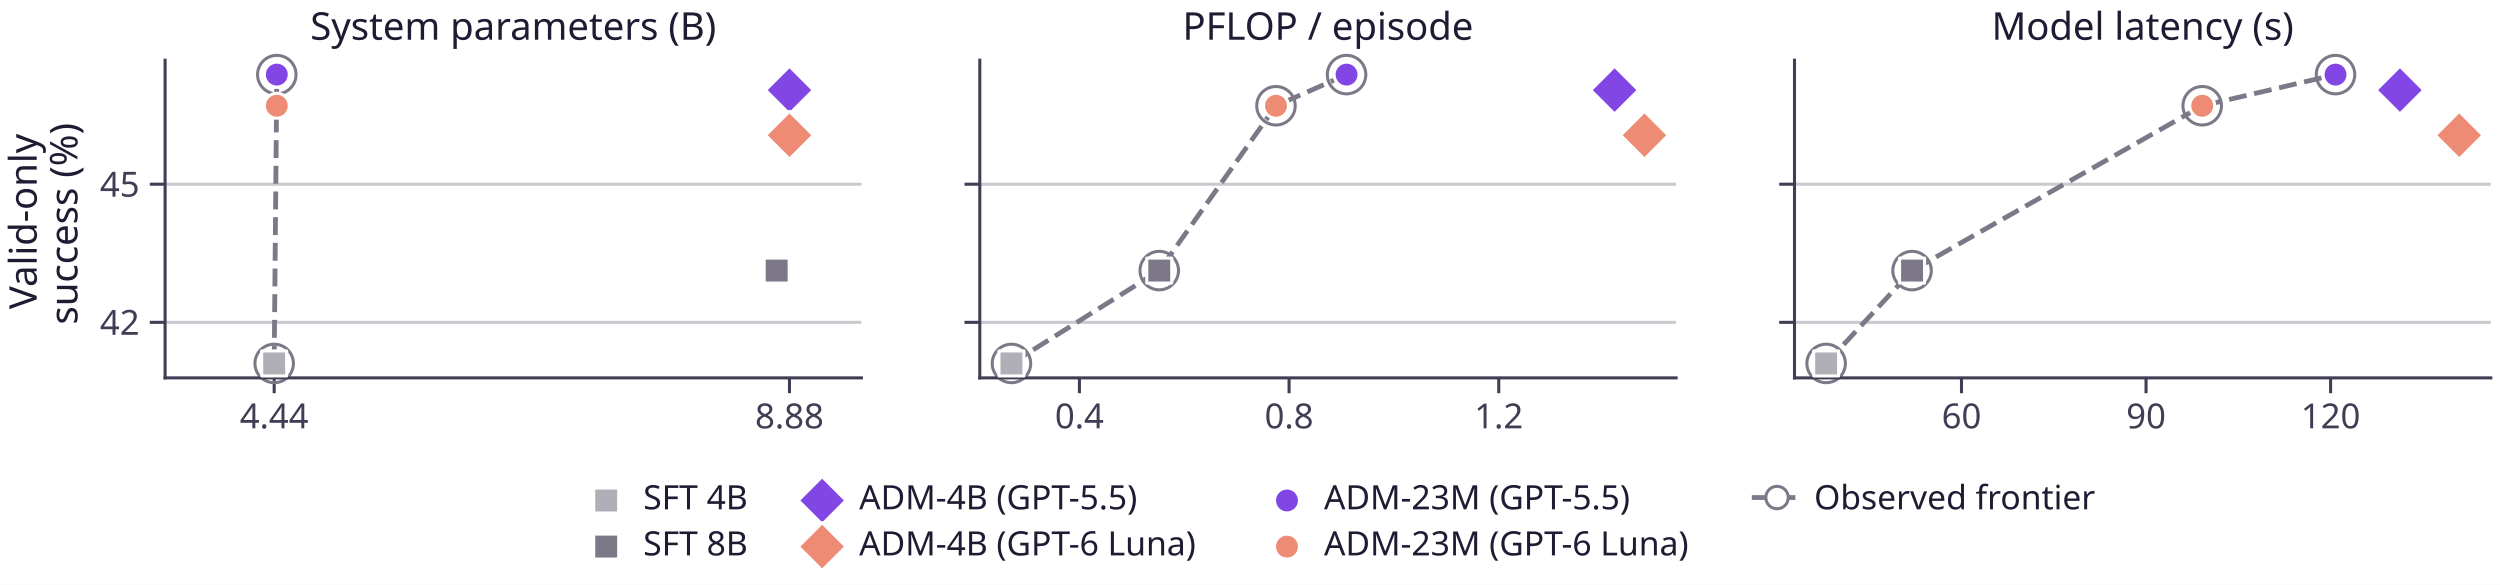
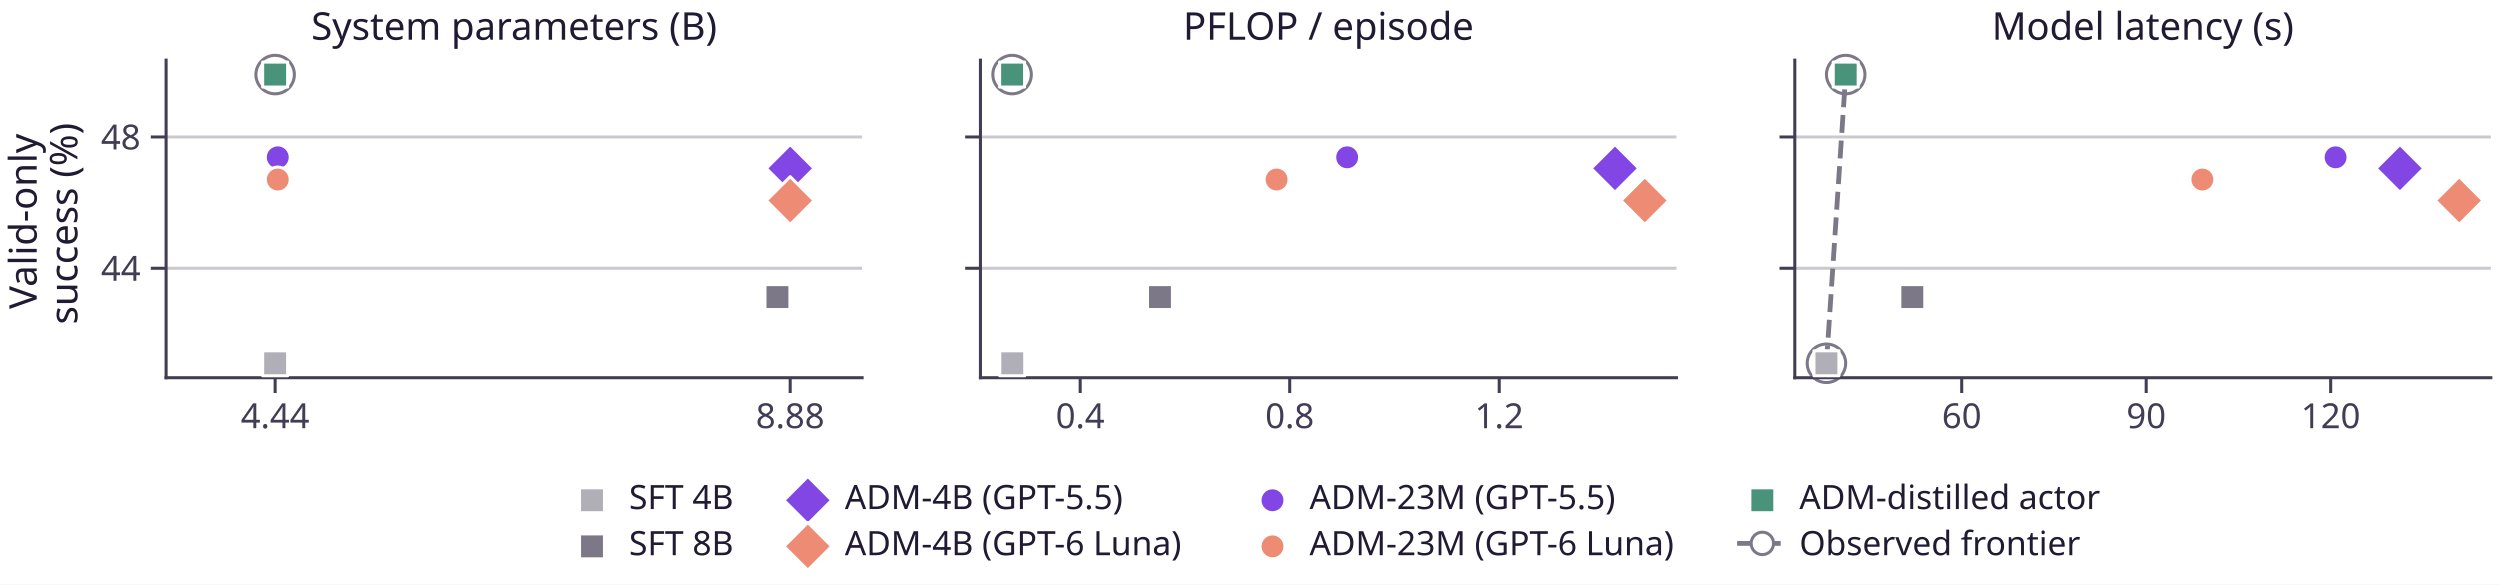
- <svg xmlns="http://www.w3.org/2000/svg" xmlns:xlink="http://www.w3.org/1999/xlink" width="490.298pt" height="114.688pt" viewBox="0 0 490.298 114.688" version="1.1">
+ <svg xmlns="http://www.w3.org/2000/svg" xmlns:xlink="http://www.w3.org/1999/xlink" width="490.508pt" height="114.688pt" viewBox="0 0 490.508 114.688" version="1.1">
  <defs>
    <style type="text/css">*{stroke-linejoin: round; stroke-linecap: butt}</style>
  </defs>
  <g id="figure_1">
    <g id="patch_1">
-       <path d="M 0 114.688 L 490.298 114.688 L 490.298 0 L 0 0 z " style="fill: #ffffff" />
+       <path d="M 0 114.688 L 490.508 114.688 L 490.508 0 L 0 0 z " style="fill: #ffffff" />
    </g>
    <g id="axes_1">
      <g id="patch_2">
-         <path d="M 32.378 74.11 L 168.94 74.11 L 168.94 11.8 L 32.378 11.8 z " style="fill: #ffffff" />
+         <path d="M 32.588 74.11 L 169.151 74.11 L 169.151 11.8 L 32.588 11.8 z " style="fill: #ffffff" />
      </g>
      <g id="matplotlib.axis_1">
        <g id="xtick_1">
          <g id="line2d_1">
            <defs>
-               <path id="md98efb5444" d="M 0 0 L 0 3 " style="stroke: #423c54; stroke-width: 0.6" />
+               <path id="m23548ad340" d="M 0 0 L 0 3 " style="stroke: #423c54; stroke-width: 0.6" />
            </defs>
            <g>
-               <use xlink:href="#md98efb5444" x="53.772" y="74.11" style="fill: #423c54; stroke: #423c54; stroke-width: 0.6" />
+               <use xlink:href="#m23548ad340" x="53.983" y="74.11" style="fill: #423c54; stroke: #423c54; stroke-width: 0.6" />
            </g>
          </g>
          <g id="text_1">
-             <text style="fill: #423c54; font: 6.8px 'Albert Sans'; text-anchor: middle" x="53.772" y="84.006" transform="rotate(-0 53.77248 84.006)">4.44</text>
+             <text style="fill: #423c54; font: 6.8px 'Albert Sans'; text-anchor: middle" x="53.983" y="84.006" transform="rotate(-0 53.98285 84.006)">4.44</text>
          </g>
        </g>
        <g id="xtick_2">
          <g id="line2d_2">
            <g>
-               <use xlink:href="#md98efb5444" x="154.829" y="74.11" style="fill: #423c54; stroke: #423c54; stroke-width: 0.6" />
+               <use xlink:href="#m23548ad340" x="155.039" y="74.11" style="fill: #423c54; stroke: #423c54; stroke-width: 0.6" />
            </g>
          </g>
          <g id="text_2">
-             <text style="fill: #423c54; font: 6.8px 'Albert Sans'; text-anchor: middle" x="154.829" y="84.006" transform="rotate(-0 154.829 84.006)">8.88</text>
+             <text style="fill: #423c54; font: 6.8px 'Albert Sans'; text-anchor: middle" x="155.039" y="84.006" transform="rotate(-0 155.0394 84.006)">8.88</text>
          </g>
        </g>
      </g>
      <g id="matplotlib.axis_2">
        <g id="ytick_1">
          <g id="line2d_3">
-             <path d="M 32.378 63.211 L 168.94 63.211 " clip-path="url(#p64113cf9ec)" style="fill: none; stroke: #cbc9cf; stroke-width: 0.6; stroke-linecap: square" />
+             <path d="M 32.588 52.639 L 169.151 52.639 " clip-path="url(#p4660fe5657)" style="fill: none; stroke: #cbc9cf; stroke-width: 0.6; stroke-linecap: square" />
          </g>
          <g id="line2d_4">
            <defs>
-               <path id="m838104d20c" d="M 0 0 L -3 0 " style="stroke: #423c54; stroke-width: 0.6" />
+               <path id="m1832d580a8" d="M 0 0 L -3 0 " style="stroke: #423c54; stroke-width: 0.6" />
            </defs>
            <g>
-               <use xlink:href="#m838104d20c" x="32.378" y="63.211" style="fill: #423c54; stroke: #423c54; stroke-width: 0.6" />
+               <use xlink:href="#m1832d580a8" x="32.588" y="52.639" style="fill: #423c54; stroke: #423c54; stroke-width: 0.6" />
            </g>
          </g>
          <g id="text_3">
-             <text style="fill: #423c54; font: 6.8px 'Albert Sans'; text-anchor: end" x="27.378" y="65.659" transform="rotate(-0 27.37762 65.65932)">42</text>
+             <text style="fill: #423c54; font: 6.8px 'Albert Sans'; text-anchor: end" x="27.588" y="55.087" transform="rotate(-0 27.588 55.08727)">44</text>
          </g>
        </g>
        <g id="ytick_2">
          <g id="line2d_5">
-             <path d="M 32.378 36.123 L 168.94 36.123 " clip-path="url(#p64113cf9ec)" style="fill: none; stroke: #cbc9cf; stroke-width: 0.6; stroke-linecap: square" />
+             <path d="M 32.588 26.872 L 169.151 26.872 " clip-path="url(#p4660fe5657)" style="fill: none; stroke: #cbc9cf; stroke-width: 0.6; stroke-linecap: square" />
          </g>
          <g id="line2d_6">
            <g>
-               <use xlink:href="#m838104d20c" x="32.378" y="36.123" style="fill: #423c54; stroke: #423c54; stroke-width: 0.6" />
+               <use xlink:href="#m1832d580a8" x="32.588" y="26.872" style="fill: #423c54; stroke: #423c54; stroke-width: 0.6" />
            </g>
          </g>
          <g id="text_4">
-             <text style="fill: #423c54; font: 6.8px 'Albert Sans'; text-anchor: end" x="27.378" y="38.571" transform="rotate(-0 27.37762 38.57063)">45</text>
+             <text style="fill: #423c54; font: 6.8px 'Albert Sans'; text-anchor: end" x="27.588" y="29.32" transform="rotate(-0 27.588 29.31981)">48</text>
          </g>
        </g>
        <g id="text_5">
          <text style="fill: #211a33; font: 7.5px 'Albert Sans'" transform="translate(7.2 60.62394) rotate(-90)">Valid-only</text>
          <text style="fill: #211a33; font: 7.5px 'Albert Sans'" transform="translate(15.18 63.64738) rotate(-90)">success (%)</text>
        </g>
      </g>
-       <g id="line2d_7">
-         <path d="M 53.772 71.278 L 54.287 14.632 " clip-path="url(#p64113cf9ec)" style="fill: none; stroke-dasharray: 3.515,1.52; stroke-dashoffset: 0; stroke: #7c7887; stroke-width: 0.95" />
-       </g>
      <g id="PathCollection_1">
-         <defs>
-           <path id="C0_0_951817fe62" d="M 0 3.775 C 1.001 3.775 1.961 3.377 2.669 2.669 C 3.377 1.961 3.775 1.001 3.775 -0 C 3.775 -1.001 3.377 -1.961 2.669 -2.669 C 1.961 -3.377 1.001 -3.775 0 -3.775 C -1.001 -3.775 -1.961 -3.377 -2.669 -2.669 C -3.377 -1.961 -3.775 -1.001 -3.775 0 C -3.775 1.001 -3.377 1.961 -2.669 2.669 C -1.961 3.377 -1.001 3.775 0 3.775 z " />
-         </defs>
-         <use xlink:href="#C0_0_951817fe62" x="53.772" y="71.278" style="fill: none; stroke: #7c7887; stroke-width: 0.6" />
-         <use xlink:href="#C0_0_951817fe62" x="54.287" y="14.632" style="fill: none; stroke: #7c7887; stroke-width: 0.6" />
+         <path d="M 53.983 18.407 C 54.984 18.407 55.944 18.009 56.652 17.302 C 57.36 16.594 57.758 15.633 57.758 14.632 C 57.758 13.631 57.36 12.671 56.652 11.963 C 55.944 11.255 54.984 10.857 53.983 10.857 C 52.982 10.857 52.021 11.255 51.314 11.963 C 50.606 12.671 50.208 13.631 50.208 14.632 C 50.208 15.633 50.606 16.594 51.314 17.302 C 52.021 18.009 52.982 18.407 53.983 18.407 L 53.983 18.407 z " style="fill: none; stroke: #7c7887; stroke-width: 0.6" />
      </g>
      <g id="patch_3">
-         <path d="M 32.378 74.11 L 32.378 11.8 " style="fill: none; stroke: #423c54; stroke-width: 0.6; stroke-linejoin: miter; stroke-linecap: square" />
+         <path d="M 32.588 74.11 L 32.588 11.8 " style="fill: none; stroke: #423c54; stroke-width: 0.6; stroke-linejoin: miter; stroke-linecap: square" />
      </g>
      <g id="patch_4">
-         <path d="M 32.378 74.11 L 168.94 74.11 " style="fill: none; stroke: #423c54; stroke-width: 0.6; stroke-linejoin: miter; stroke-linecap: square" />
+         <path d="M 32.588 74.11 L 169.151 74.11 " style="fill: none; stroke: #423c54; stroke-width: 0.6; stroke-linejoin: miter; stroke-linecap: square" />
      </g>
      <g id="PathCollection_2">
        <defs>
-           <path id="mf617395116" d="M -0 4.69 L 4.69 0 L 0 -4.69 L -4.69 -0 z " style="stroke: #ffffff; stroke-width: 0.6" />
-         </defs>
-         <g>
-           <use xlink:href="#mf617395116" x="154.829" y="17.672" style="fill: #8246e5; stroke: #ffffff; stroke-width: 0.6" />
+           <path id="mb0216a6d7d" d="M -0 4.69 L 4.69 0 L 0 -4.69 L -4.69 -0 z " style="stroke: #ffffff; stroke-width: 0.6" />
+         </defs>
+         <g>
+           <use xlink:href="#mb0216a6d7d" x="155.039" y="33.035" style="fill: #8246e5; stroke: #ffffff; stroke-width: 0.6" />
        </g>
      </g>
      <g id="PathCollection_3">
        <defs>
-           <path id="m4dcb2468f3" d="M -0 4.69 L 4.69 0 L 0 -4.69 L -4.69 -0 z " style="stroke: #ffffff; stroke-width: 0.6" />
-         </defs>
-         <g>
-           <use xlink:href="#m4dcb2468f3" x="154.829" y="26.521" style="fill: #ed8b74; stroke: #ffffff; stroke-width: 0.6" />
+           <path id="m8f5268ca9a" d="M -0 4.69 L 4.69 0 L 0 -4.69 L -4.69 -0 z " style="stroke: #ffffff; stroke-width: 0.6" />
+         </defs>
+         <g>
+           <use xlink:href="#m8f5268ca9a" x="155.039" y="39.348" style="fill: #ed8b74; stroke: #ffffff; stroke-width: 0.6" />
        </g>
      </g>
      <g id="PathCollection_4">
        <defs>
-           <path id="m0416d3f6d0" d="M 0 2.449 C 0.65 2.449 1.273 2.191 1.732 1.732 C 2.191 1.273 2.449 0.65 2.449 0 C 2.449 -0.65 2.191 -1.273 1.732 -1.732 C 1.273 -2.191 0.65 -2.449 0 -2.449 C -0.65 -2.449 -1.273 -2.191 -1.732 -1.732 C -2.191 -1.273 -2.449 -0.65 -2.449 0 C -2.449 0.65 -2.191 1.273 -1.732 1.732 C -1.273 2.191 -0.65 2.449 0 2.449 z " style="stroke: #ffffff; stroke-width: 0.6" />
-         </defs>
-         <g>
-           <use xlink:href="#m0416d3f6d0" x="54.287" y="14.632" style="fill: #8246e5; stroke: #ffffff; stroke-width: 0.6" />
+           <path id="m213e970935" d="M 0 2.449 C 0.65 2.449 1.273 2.191 1.732 1.732 C 2.191 1.273 2.449 0.65 2.449 0 C 2.449 -0.65 2.191 -1.273 1.732 -1.732 C 1.273 -2.191 0.65 -2.449 0 -2.449 C -0.65 -2.449 -1.273 -2.191 -1.732 -1.732 C -2.191 -1.273 -2.449 -0.65 -2.449 0 C -2.449 0.65 -2.191 1.273 -1.732 1.732 C -1.273 2.191 -0.65 2.449 0 2.449 z " style="stroke: #ffffff; stroke-width: 0.6" />
+         </defs>
+         <g>
+           <use xlink:href="#m213e970935" x="54.497" y="30.866" style="fill: #8246e5; stroke: #ffffff; stroke-width: 0.6" />
        </g>
      </g>
      <g id="PathCollection_5">
        <defs>
-           <path id="m14238d7e2e" d="M 0 2.449 C 0.65 2.449 1.273 2.191 1.732 1.732 C 2.191 1.273 2.449 0.65 2.449 0 C 2.449 -0.65 2.191 -1.273 1.732 -1.732 C 1.273 -2.191 0.65 -2.449 0 -2.449 C -0.65 -2.449 -1.273 -2.191 -1.732 -1.732 C -2.191 -1.273 -2.449 -0.65 -2.449 0 C -2.449 0.65 -2.191 1.273 -1.732 1.732 C -1.273 2.191 -0.65 2.449 0 2.449 z " style="stroke: #ffffff; stroke-width: 0.6" />
-         </defs>
-         <g>
-           <use xlink:href="#m14238d7e2e" x="54.287" y="20.742" style="fill: #ed8b74; stroke: #ffffff; stroke-width: 0.6" />
+           <path id="mc826f94fa8" d="M 0 2.449 C 0.65 2.449 1.273 2.191 1.732 1.732 C 2.191 1.273 2.449 0.65 2.449 0 C 2.449 -0.65 2.191 -1.273 1.732 -1.732 C 1.273 -2.191 0.65 -2.449 0 -2.449 C -0.65 -2.449 -1.273 -2.191 -1.732 -1.732 C -2.191 -1.273 -2.449 -0.65 -2.449 0 C -2.449 0.65 -2.191 1.273 -1.732 1.732 C -1.273 2.191 -0.65 2.449 0 2.449 z " style="stroke: #ffffff; stroke-width: 0.6" />
+         </defs>
+         <g>
+           <use xlink:href="#mc826f94fa8" x="54.497" y="35.225" style="fill: #ed8b74; stroke: #ffffff; stroke-width: 0.6" />
+         </g>
+       </g>
+       <g id="PathCollection_6">
+         <defs>
+           <path id="m9cf657d42f" d="M -2.449 2.449 L 2.449 2.449 L 2.449 -2.449 L -2.449 -2.449 z " style="stroke: #ffffff; stroke-width: 0.6" />
+         </defs>
+         <g>
+           <use xlink:href="#m9cf657d42f" x="53.983" y="14.632" style="fill: #489379; stroke: #ffffff; stroke-width: 0.6" />
        </g>
      </g>
      <g id="text_6">
-         <text style="fill: #211a33; font: 7.5px 'Albert Sans'; text-anchor: middle" x="100.659" y="7.8" transform="rotate(-0 100.6591 7.8)">System parameters (B)</text>
-       </g>
-       <g id="PathCollection_6">
-         <defs>
-           <path id="m92f298dfa6" d="M -2.449 2.449 L 2.449 2.449 L 2.449 -2.449 L -2.449 -2.449 z " style="stroke: #ffffff; stroke-width: 0.6" />
-         </defs>
-         <g>
-           <use xlink:href="#m92f298dfa6" x="53.772" y="71.278" style="fill: #b0aeb7; stroke: #ffffff; stroke-width: 0.6" />
-         </g>
+         <text style="fill: #211a33; font: 7.5px 'Albert Sans'; text-anchor: middle" x="100.869" y="7.8" transform="rotate(-0 100.8694 7.8)">System parameters (B)</text>
      </g>
      <g id="PathCollection_7">
        <defs>
-           <path id="ma537620217" d="M -2.449 2.449 L 2.449 2.449 L 2.449 -2.449 L -2.449 -2.449 z " style="stroke: #ffffff; stroke-width: 0.6" />
-         </defs>
-         <g>
-           <use xlink:href="#ma537620217" x="152.325" y="53.068" style="fill: #7c7887; stroke: #ffffff; stroke-width: 0.6" />
+           <path id="mc9aa2331ca" d="M -2.449 2.449 L 2.449 2.449 L 2.449 -2.449 L -2.449 -2.449 z " style="stroke: #ffffff; stroke-width: 0.6" />
+         </defs>
+         <g>
+           <use xlink:href="#mc9aa2331ca" x="53.983" y="71.278" style="fill: #b0aeb7; stroke: #ffffff; stroke-width: 0.6" />
+         </g>
+       </g>
+       <g id="PathCollection_8">
+         <defs>
+           <path id="m9328ed48d7" d="M -2.449 2.449 L 2.449 2.449 L 2.449 -2.449 L -2.449 -2.449 z " style="stroke: #ffffff; stroke-width: 0.6" />
+         </defs>
+         <g>
+           <use xlink:href="#m9328ed48d7" x="152.536" y="58.287" style="fill: #7c7887; stroke: #ffffff; stroke-width: 0.6" />
        </g>
      </g>
    </g>
    <g id="axes_2">
      <g id="patch_5">
-         <path d="M 192.156 74.11 L 328.719 74.11 L 328.719 11.8 L 192.156 11.8 z " style="fill: #ffffff" />
+         <path d="M 192.367 74.11 L 328.929 74.11 L 328.929 11.8 L 192.367 11.8 z " style="fill: #ffffff" />
      </g>
      <g id="matplotlib.axis_3">
        <g id="xtick_3">
+           <g id="line2d_7">
+             <g>
+               <use xlink:href="#m23548ad340" x="211.934" y="74.11" style="fill: #423c54; stroke: #423c54; stroke-width: 0.6" />
+             </g>
+           </g>
+           <g id="text_7">
+             <text style="fill: #423c54; font: 6.8px 'Albert Sans'; text-anchor: middle" x="211.934" y="84.006" transform="rotate(-0 211.9343 84.006)">0.4</text>
+           </g>
+         </g>
+         <g id="xtick_4">
          <g id="line2d_8">
            <g>
-               <use xlink:href="#md98efb5444" x="211.693" y="74.11" style="fill: #423c54; stroke: #423c54; stroke-width: 0.6" />
-             </g>
-           </g>
-           <g id="text_7">
-             <text style="fill: #423c54; font: 6.8px 'Albert Sans'; text-anchor: middle" x="211.693" y="84.006" transform="rotate(-0 211.6933 84.006)">0.4</text>
-           </g>
-         </g>
-         <g id="xtick_4">
+               <use xlink:href="#m23548ad340" x="253.043" y="74.11" style="fill: #423c54; stroke: #423c54; stroke-width: 0.6" />
+             </g>
+           </g>
+           <g id="text_8">
+             <text style="fill: #423c54; font: 6.8px 'Albert Sans'; text-anchor: middle" x="253.043" y="84.006" transform="rotate(-0 253.0429 84.006)">0.8</text>
+           </g>
+         </g>
+         <g id="xtick_5">
          <g id="line2d_9">
            <g>
-               <use xlink:href="#md98efb5444" x="252.813" y="74.11" style="fill: #423c54; stroke: #423c54; stroke-width: 0.6" />
-             </g>
-           </g>
-           <g id="text_8">
-             <text style="fill: #423c54; font: 6.8px 'Albert Sans'; text-anchor: middle" x="252.813" y="84.006" transform="rotate(-0 252.8133 84.006)">0.8</text>
-           </g>
-         </g>
-         <g id="xtick_5">
-           <g id="line2d_10">
-             <g>
-               <use xlink:href="#md98efb5444" x="293.933" y="74.11" style="fill: #423c54; stroke: #423c54; stroke-width: 0.6" />
+               <use xlink:href="#m23548ad340" x="294.152" y="74.11" style="fill: #423c54; stroke: #423c54; stroke-width: 0.6" />
            </g>
          </g>
          <g id="text_9">
-             <text style="fill: #423c54; font: 6.8px 'Albert Sans'; text-anchor: middle" x="293.933" y="84.006" transform="rotate(-0 293.9333 84.006)">1.2</text>
+             <text style="fill: #423c54; font: 6.8px 'Albert Sans'; text-anchor: middle" x="294.152" y="84.006" transform="rotate(-0 294.1515 84.006)">1.2</text>
          </g>
        </g>
      </g>
      <g id="matplotlib.axis_4">
        <g id="ytick_3">
+           <g id="line2d_10">
+             <path d="M 192.367 52.639 L 328.929 52.639 " clip-path="url(#pc47963d991)" style="fill: none; stroke: #cbc9cf; stroke-width: 0.6; stroke-linecap: square" />
+           </g>
          <g id="line2d_11">
-             <path d="M 192.156 63.211 L 328.719 63.211 " clip-path="url(#p0235c25107)" style="fill: none; stroke: #cbc9cf; stroke-width: 0.6; stroke-linecap: square" />
-           </g>
+             <g>
+               <use xlink:href="#m1832d580a8" x="192.367" y="52.639" style="fill: #423c54; stroke: #423c54; stroke-width: 0.6" />
+             </g>
+           </g>
+         </g>
+         <g id="ytick_4">
          <g id="line2d_12">
-             <g>
-               <use xlink:href="#m838104d20c" x="192.156" y="63.211" style="fill: #423c54; stroke: #423c54; stroke-width: 0.6" />
-             </g>
-           </g>
-         </g>
-         <g id="ytick_4">
+             <path d="M 192.367 26.872 L 328.929 26.872 " clip-path="url(#pc47963d991)" style="fill: none; stroke: #cbc9cf; stroke-width: 0.6; stroke-linecap: square" />
+           </g>
          <g id="line2d_13">
-             <path d="M 192.156 36.123 L 328.719 36.123 " clip-path="url(#p0235c25107)" style="fill: none; stroke: #cbc9cf; stroke-width: 0.6; stroke-linecap: square" />
-           </g>
-           <g id="line2d_14">
-             <g>
-               <use xlink:href="#m838104d20c" x="192.156" y="36.123" style="fill: #423c54; stroke: #423c54; stroke-width: 0.6" />
-             </g>
-           </g>
-         </g>
-       </g>
-       <g id="line2d_15">
-         <path d="M 198.364 71.278 L 227.353 53.068 L 250.243 20.742 L 264.087 14.632 " clip-path="url(#p0235c25107)" style="fill: none; stroke-dasharray: 3.515,1.52; stroke-dashoffset: 0; stroke: #7c7887; stroke-width: 0.95" />
-       </g>
-       <g id="PathCollection_8">
-         <defs>
-           <path id="C1_0_6f8d8d7846" d="M 0 3.775 C 1.001 3.775 1.961 3.377 2.669 2.669 C 3.377 1.961 3.775 1.001 3.775 -0 C 3.775 -1.001 3.377 -1.961 2.669 -2.669 C 1.961 -3.377 1.001 -3.775 0 -3.775 C -1.001 -3.775 -1.961 -3.377 -2.669 -2.669 C -3.377 -1.961 -3.775 -1.001 -3.775 0 C -3.775 1.001 -3.377 1.961 -2.669 2.669 C -1.961 3.377 -1.001 3.775 0 3.775 z " />
-         </defs>
-         <use xlink:href="#C1_0_6f8d8d7846" x="198.364" y="71.278" style="fill: none; stroke: #7c7887; stroke-width: 0.6" />
-         <use xlink:href="#C1_0_6f8d8d7846" x="227.353" y="53.068" style="fill: none; stroke: #7c7887; stroke-width: 0.6" />
-         <use xlink:href="#C1_0_6f8d8d7846" x="250.243" y="20.742" style="fill: none; stroke: #7c7887; stroke-width: 0.6" />
-         <use xlink:href="#C1_0_6f8d8d7846" x="264.087" y="14.632" style="fill: none; stroke: #7c7887; stroke-width: 0.6" />
+             <g>
+               <use xlink:href="#m1832d580a8" x="192.367" y="26.872" style="fill: #423c54; stroke: #423c54; stroke-width: 0.6" />
+             </g>
+           </g>
+         </g>
+       </g>
+       <g id="PathCollection_9">
+         <path d="M 198.574 18.407 C 199.575 18.407 200.535 18.009 201.243 17.302 C 201.951 16.594 202.349 15.633 202.349 14.632 C 202.349 13.631 201.951 12.671 201.243 11.963 C 200.535 11.255 199.575 10.857 198.574 10.857 C 197.573 10.857 196.613 11.255 195.905 11.963 C 195.197 12.671 194.799 13.631 194.799 14.632 C 194.799 15.633 195.197 16.594 195.905 17.302 C 196.613 18.009 197.573 18.407 198.574 18.407 L 198.574 18.407 z " style="fill: none; stroke: #7c7887; stroke-width: 0.6" />
      </g>
      <g id="patch_6">
-         <path d="M 192.156 74.11 L 192.156 11.8 " style="fill: none; stroke: #423c54; stroke-width: 0.6; stroke-linejoin: miter; stroke-linecap: square" />
+         <path d="M 192.367 74.11 L 192.367 11.8 " style="fill: none; stroke: #423c54; stroke-width: 0.6; stroke-linejoin: miter; stroke-linecap: square" />
      </g>
      <g id="patch_7">
-         <path d="M 192.156 74.11 L 328.719 74.11 " style="fill: none; stroke: #423c54; stroke-width: 0.6; stroke-linejoin: miter; stroke-linecap: square" />
-       </g>
-       <g id="PathCollection_9">
-         <g>
-           <use xlink:href="#mf617395116" x="316.652" y="17.672" style="fill: #8246e5; stroke: #ffffff; stroke-width: 0.6" />
-         </g>
+         <path d="M 192.367 74.11 L 328.929 74.11 " style="fill: none; stroke: #423c54; stroke-width: 0.6; stroke-linejoin: miter; stroke-linecap: square" />
      </g>
      <g id="PathCollection_10">
        <g>
-           <use xlink:href="#m4dcb2468f3" x="322.512" y="26.521" style="fill: #ed8b74; stroke: #ffffff; stroke-width: 0.6" />
+           <use xlink:href="#mb0216a6d7d" x="316.864" y="33.035" style="fill: #8246e5; stroke: #ffffff; stroke-width: 0.6" />
        </g>
      </g>
      <g id="PathCollection_11">
        <g>
-           <use xlink:href="#m0416d3f6d0" x="264.087" y="14.632" style="fill: #8246e5; stroke: #ffffff; stroke-width: 0.6" />
+           <use xlink:href="#m8f5268ca9a" x="322.722" y="39.348" style="fill: #ed8b74; stroke: #ffffff; stroke-width: 0.6" />
        </g>
      </g>
      <g id="PathCollection_12">
        <g>
-           <use xlink:href="#m14238d7e2e" x="250.243" y="20.742" style="fill: #ed8b74; stroke: #ffffff; stroke-width: 0.6" />
+           <use xlink:href="#m213e970935" x="264.314" y="30.866" style="fill: #8246e5; stroke: #ffffff; stroke-width: 0.6" />
+         </g>
+       </g>
+       <g id="PathCollection_13">
+         <g>
+           <use xlink:href="#mc826f94fa8" x="250.474" y="35.225" style="fill: #ed8b74; stroke: #ffffff; stroke-width: 0.6" />
+         </g>
+       </g>
+       <g id="PathCollection_14">
+         <g>
+           <use xlink:href="#m9cf657d42f" x="198.574" y="14.632" style="fill: #489379; stroke: #ffffff; stroke-width: 0.6" />
        </g>
      </g>
      <g id="text_10">
-         <text style="fill: #211a33; font: 7.5px 'Albert Sans'; text-anchor: middle" x="260.438" y="7.8" transform="rotate(-0 260.4376 7.8)">PFLOP / episode</text>
-       </g>
-       <g id="PathCollection_13">
-         <g>
-           <use xlink:href="#m92f298dfa6" x="198.364" y="71.278" style="fill: #b0aeb7; stroke: #ffffff; stroke-width: 0.6" />
-         </g>
-       </g>
-       <g id="PathCollection_14">
-         <g>
-           <use xlink:href="#ma537620217" x="227.353" y="53.068" style="fill: #7c7887; stroke: #ffffff; stroke-width: 0.6" />
+         <text style="fill: #211a33; font: 7.5px 'Albert Sans'; text-anchor: middle" x="260.648" y="7.8" transform="rotate(-0 260.648 7.8)">PFLOP / episode</text>
+       </g>
+       <g id="PathCollection_15">
+         <g>
+           <use xlink:href="#mc9aa2331ca" x="198.608" y="71.278" style="fill: #b0aeb7; stroke: #ffffff; stroke-width: 0.6" />
+         </g>
+       </g>
+       <g id="PathCollection_16">
+         <g>
+           <use xlink:href="#m9328ed48d7" x="227.59" y="58.287" style="fill: #7c7887; stroke: #ffffff; stroke-width: 0.6" />
        </g>
      </g>
    </g>
    <g id="axes_3">
      <g id="patch_8">
-         <path d="M 351.935 74.11 L 488.498 74.11 L 488.498 11.8 L 351.935 11.8 z " style="fill: #ffffff" />
+         <path d="M 352.145 74.11 L 488.708 74.11 L 488.708 11.8 L 352.145 11.8 z " style="fill: #ffffff" />
      </g>
      <g id="matplotlib.axis_5">
        <g id="xtick_6">
+           <g id="line2d_14">
+             <g>
+               <use xlink:href="#m23548ad340" x="384.895" y="74.11" style="fill: #423c54; stroke: #423c54; stroke-width: 0.6" />
+             </g>
+           </g>
+           <g id="text_11">
+             <text style="fill: #423c54; font: 6.8px 'Albert Sans'; text-anchor: middle" x="384.895" y="84.006" transform="rotate(-0 384.8954 84.006)">60</text>
+           </g>
+         </g>
+         <g id="xtick_7">
+           <g id="line2d_15">
+             <g>
+               <use xlink:href="#m23548ad340" x="421.09" y="74.11" style="fill: #423c54; stroke: #423c54; stroke-width: 0.6" />
+             </g>
+           </g>
+           <g id="text_12">
+             <text style="fill: #423c54; font: 6.8px 'Albert Sans'; text-anchor: middle" x="421.09" y="84.006" transform="rotate(-0 421.0901 84.006)">90</text>
+           </g>
+         </g>
+         <g id="xtick_8">
          <g id="line2d_16">
            <g>
-               <use xlink:href="#md98efb5444" x="384.685" y="74.11" style="fill: #423c54; stroke: #423c54; stroke-width: 0.6" />
-             </g>
-           </g>
-           <g id="text_11">
-             <text style="fill: #423c54; font: 6.8px 'Albert Sans'; text-anchor: middle" x="384.685" y="84.006" transform="rotate(-0 384.685 84.006)">60</text>
-           </g>
-         </g>
-         <g id="xtick_7">
-           <g id="line2d_17">
-             <g>
-               <use xlink:href="#md98efb5444" x="420.88" y="74.11" style="fill: #423c54; stroke: #423c54; stroke-width: 0.6" />
-             </g>
-           </g>
-           <g id="text_12">
-             <text style="fill: #423c54; font: 6.8px 'Albert Sans'; text-anchor: middle" x="420.88" y="84.006" transform="rotate(-0 420.8798 84.006)">90</text>
-           </g>
-         </g>
-         <g id="xtick_8">
-           <g id="line2d_18">
-             <g>
-               <use xlink:href="#md98efb5444" x="457.075" y="74.11" style="fill: #423c54; stroke: #423c54; stroke-width: 0.6" />
+               <use xlink:href="#m23548ad340" x="457.285" y="74.11" style="fill: #423c54; stroke: #423c54; stroke-width: 0.6" />
            </g>
          </g>
          <g id="text_13">
-             <text style="fill: #423c54; font: 6.8px 'Albert Sans'; text-anchor: middle" x="457.075" y="84.006" transform="rotate(-0 457.0745 84.006)">120</text>
+             <text style="fill: #423c54; font: 6.8px 'Albert Sans'; text-anchor: middle" x="457.285" y="84.006" transform="rotate(-0 457.2849 84.006)">120</text>
          </g>
        </g>
      </g>
      <g id="matplotlib.axis_6">
        <g id="ytick_5">
+           <g id="line2d_17">
+             <path d="M 352.145 52.639 L 488.708 52.639 " clip-path="url(#pc65784e222)" style="fill: none; stroke: #cbc9cf; stroke-width: 0.6; stroke-linecap: square" />
+           </g>
+           <g id="line2d_18">
+             <g>
+               <use xlink:href="#m1832d580a8" x="352.145" y="52.639" style="fill: #423c54; stroke: #423c54; stroke-width: 0.6" />
+             </g>
+           </g>
+         </g>
+         <g id="ytick_6">
          <g id="line2d_19">
-             <path d="M 351.935 63.211 L 488.498 63.211 " clip-path="url(#p9a5229d202)" style="fill: none; stroke: #cbc9cf; stroke-width: 0.6; stroke-linecap: square" />
+             <path d="M 352.145 26.872 L 488.708 26.872 " clip-path="url(#pc65784e222)" style="fill: none; stroke: #cbc9cf; stroke-width: 0.6; stroke-linecap: square" />
          </g>
          <g id="line2d_20">
            <g>
-               <use xlink:href="#m838104d20c" x="351.935" y="63.211" style="fill: #423c54; stroke: #423c54; stroke-width: 0.6" />
-             </g>
-           </g>
-         </g>
-         <g id="ytick_6">
-           <g id="line2d_21">
-             <path d="M 351.935 36.123 L 488.498 36.123 " clip-path="url(#p9a5229d202)" style="fill: none; stroke: #cbc9cf; stroke-width: 0.6; stroke-linecap: square" />
-           </g>
-           <g id="line2d_22">
-             <g>
-               <use xlink:href="#m838104d20c" x="351.935" y="36.123" style="fill: #423c54; stroke: #423c54; stroke-width: 0.6" />
-             </g>
-           </g>
-         </g>
-       </g>
-       <g id="line2d_23">
-         <path d="M 358.142 71.278 L 374.993 53.068 L 431.899 20.742 L 458.04 14.632 " clip-path="url(#p9a5229d202)" style="fill: none; stroke-dasharray: 3.515,1.52; stroke-dashoffset: 0; stroke: #7c7887; stroke-width: 0.95" />
-       </g>
-       <g id="PathCollection_15">
-         <defs>
-           <path id="C2_0_21cd814f2c" d="M 0 3.775 C 1.001 3.775 1.961 3.377 2.669 2.669 C 3.377 1.961 3.775 1.001 3.775 -0 C 3.775 -1.001 3.377 -1.961 2.669 -2.669 C 1.961 -3.377 1.001 -3.775 0 -3.775 C -1.001 -3.775 -1.961 -3.377 -2.669 -2.669 C -3.377 -1.961 -3.775 -1.001 -3.775 0 C -3.775 1.001 -3.377 1.961 -2.669 2.669 C -1.961 3.377 -1.001 3.775 0 3.775 z " />
-         </defs>
-         <use xlink:href="#C2_0_21cd814f2c" x="358.142" y="71.278" style="fill: none; stroke: #7c7887; stroke-width: 0.6" />
-         <use xlink:href="#C2_0_21cd814f2c" x="374.993" y="53.068" style="fill: none; stroke: #7c7887; stroke-width: 0.6" />
-         <use xlink:href="#C2_0_21cd814f2c" x="431.899" y="20.742" style="fill: none; stroke: #7c7887; stroke-width: 0.6" />
-         <use xlink:href="#C2_0_21cd814f2c" x="458.04" y="14.632" style="fill: none; stroke: #7c7887; stroke-width: 0.6" />
+               <use xlink:href="#m1832d580a8" x="352.145" y="26.872" style="fill: #423c54; stroke: #423c54; stroke-width: 0.6" />
+             </g>
+           </g>
+         </g>
+       </g>
+       <g id="line2d_21">
+         <path d="M 358.353 71.278 L 362.133 14.632 " clip-path="url(#pc65784e222)" style="fill: none; stroke-dasharray: 3.515,1.52; stroke-dashoffset: 0; stroke: #7c7887; stroke-width: 0.95" />
+       </g>
+       <g id="PathCollection_17">
+         <defs>
+           <path id="C0_0_ea50879974" d="M 0 3.775 C 1.001 3.775 1.961 3.377 2.669 2.669 C 3.377 1.961 3.775 1.001 3.775 -0 C 3.775 -1.001 3.377 -1.961 2.669 -2.669 C 1.961 -3.377 1.001 -3.775 0 -3.775 C -1.001 -3.775 -1.961 -3.377 -2.669 -2.669 C -3.377 -1.961 -3.775 -1.001 -3.775 0 C -3.775 1.001 -3.377 1.961 -2.669 2.669 C -1.961 3.377 -1.001 3.775 0 3.775 z " />
+         </defs>
+         <use xlink:href="#C0_0_ea50879974" x="358.353" y="71.278" style="fill: none; stroke: #7c7887; stroke-width: 0.6" />
+         <use xlink:href="#C0_0_ea50879974" x="362.133" y="14.632" style="fill: none; stroke: #7c7887; stroke-width: 0.6" />
      </g>
      <g id="patch_9">
-         <path d="M 351.935 74.11 L 351.935 11.8 " style="fill: none; stroke: #423c54; stroke-width: 0.6; stroke-linejoin: miter; stroke-linecap: square" />
+         <path d="M 352.145 74.11 L 352.145 11.8 " style="fill: none; stroke: #423c54; stroke-width: 0.6; stroke-linejoin: miter; stroke-linecap: square" />
      </g>
      <g id="patch_10">
-         <path d="M 351.935 74.11 L 488.498 74.11 " style="fill: none; stroke: #423c54; stroke-width: 0.6; stroke-linejoin: miter; stroke-linecap: square" />
-       </g>
-       <g id="PathCollection_16">
-         <g>
-           <use xlink:href="#mf617395116" x="470.668" y="17.672" style="fill: #8246e5; stroke: #ffffff; stroke-width: 0.6" />
-         </g>
-       </g>
-       <g id="PathCollection_17">
-         <g>
-           <use xlink:href="#m4dcb2468f3" x="482.29" y="26.521" style="fill: #ed8b74; stroke: #ffffff; stroke-width: 0.6" />
-         </g>
+         <path d="M 352.145 74.11 L 488.708 74.11 " style="fill: none; stroke: #423c54; stroke-width: 0.6; stroke-linejoin: miter; stroke-linecap: square" />
      </g>
      <g id="PathCollection_18">
        <g>
-           <use xlink:href="#m0416d3f6d0" x="458.04" y="14.632" style="fill: #8246e5; stroke: #ffffff; stroke-width: 0.6" />
+           <use xlink:href="#mb0216a6d7d" x="470.878" y="33.035" style="fill: #8246e5; stroke: #ffffff; stroke-width: 0.6" />
        </g>
      </g>
      <g id="PathCollection_19">
        <g>
-           <use xlink:href="#m14238d7e2e" x="431.899" y="20.742" style="fill: #ed8b74; stroke: #ffffff; stroke-width: 0.6" />
+           <use xlink:href="#m8f5268ca9a" x="482.501" y="39.348" style="fill: #ed8b74; stroke: #ffffff; stroke-width: 0.6" />
+         </g>
+       </g>
+       <g id="PathCollection_20">
+         <g>
+           <use xlink:href="#m213e970935" x="458.25" y="30.866" style="fill: #8246e5; stroke: #ffffff; stroke-width: 0.6" />
+         </g>
+       </g>
+       <g id="PathCollection_21">
+         <g>
+           <use xlink:href="#mc826f94fa8" x="432.109" y="35.225" style="fill: #ed8b74; stroke: #ffffff; stroke-width: 0.6" />
+         </g>
+       </g>
+       <g id="PathCollection_22">
+         <g>
+           <use xlink:href="#m9cf657d42f" x="362.133" y="14.632" style="fill: #489379; stroke: #ffffff; stroke-width: 0.6" />
        </g>
      </g>
      <g id="text_14">
-         <text style="fill: #211a33; font: 7.5px 'Albert Sans'; text-anchor: middle" x="420.216" y="7.8" transform="rotate(-0 420.2162 7.8)">Model latency (s)</text>
-       </g>
-       <g id="PathCollection_20">
-         <g>
-           <use xlink:href="#m92f298dfa6" x="358.142" y="71.278" style="fill: #b0aeb7; stroke: #ffffff; stroke-width: 0.6" />
-         </g>
-       </g>
-       <g id="PathCollection_21">
-         <g>
-           <use xlink:href="#ma537620217" x="374.993" y="53.068" style="fill: #7c7887; stroke: #ffffff; stroke-width: 0.6" />
+         <text style="fill: #211a33; font: 7.5px 'Albert Sans'; text-anchor: middle" x="420.427" y="7.8" transform="rotate(-0 420.4266 7.8)">Model latency (s)</text>
+       </g>
+       <g id="PathCollection_23">
+         <g>
+           <use xlink:href="#mc9aa2331ca" x="358.353" y="71.278" style="fill: #b0aeb7; stroke: #ffffff; stroke-width: 0.6" />
+         </g>
+       </g>
+       <g id="PathCollection_24">
+         <g>
+           <use xlink:href="#m9328ed48d7" x="375.203" y="58.287" style="fill: #7c7887; stroke: #ffffff; stroke-width: 0.6" />
        </g>
      </g>
    </g>
    <g id="legend_1">
-       <g id="PathCollection_22">
-         <g>
-           <use xlink:href="#m92f298dfa6" x="118.889" y="98.153" style="fill: #b0aeb7; stroke: #ffffff; stroke-width: 0.6" />
+       <g id="PathCollection_25">
+         <g>
+           <use xlink:href="#mc9aa2331ca" x="116.153" y="98.153" style="fill: #b0aeb7; stroke: #ffffff; stroke-width: 0.6" />
        </g>
      </g>
      <g id="text_15">
-         <text style="fill: #211a33; font: 6.6px 'Albert Sans'; text-anchor: start" x="126.149" y="99.886" transform="rotate(-0 126.1486 99.886)">SFT 4B</text>
-       </g>
-       <g id="PathCollection_23">
-         <g>
-           <use xlink:href="#ma537620217" x="118.889" y="107.195" style="fill: #7c7887; stroke: #ffffff; stroke-width: 0.6" />
+         <text style="fill: #211a33; font: 6.6px 'Albert Sans'; text-anchor: start" x="123.413" y="99.886" transform="rotate(-0 123.4127 99.886)">SFT 4B</text>
+       </g>
+       <g id="PathCollection_26">
+         <g>
+           <use xlink:href="#m9328ed48d7" x="116.153" y="107.195" style="fill: #7c7887; stroke: #ffffff; stroke-width: 0.6" />
        </g>
      </g>
      <g id="text_16">
-         <text style="fill: #211a33; font: 6.6px 'Albert Sans'; text-anchor: start" x="126.149" y="108.928" transform="rotate(-0 126.1486 108.928)">SFT 8B</text>
-       </g>
-       <g id="PathCollection_24">
-         <g>
-           <use xlink:href="#mf617395116" x="161.235" y="98.153" style="fill: #8246e5; stroke: #ffffff; stroke-width: 0.6" />
+         <text style="fill: #211a33; font: 6.6px 'Albert Sans'; text-anchor: start" x="123.413" y="108.928" transform="rotate(-0 123.4127 108.928)">SFT 8B</text>
+       </g>
+       <g id="PathCollection_27">
+         <g>
+           <use xlink:href="#mb0216a6d7d" x="158.499" y="98.153" style="fill: #8246e5; stroke: #ffffff; stroke-width: 0.6" />
        </g>
      </g>
      <g id="text_17">
-         <text style="fill: #211a33; font: 6.6px 'Albert Sans'; text-anchor: start" x="168.495" y="99.886" transform="rotate(-0 168.4948 99.886)">ADM-4B (GPT-5.5)</text>
-       </g>
-       <g id="PathCollection_25">
-         <g>
-           <use xlink:href="#m4dcb2468f3" x="161.235" y="107.195" style="fill: #ed8b74; stroke: #ffffff; stroke-width: 0.6" />
+         <text style="fill: #211a33; font: 6.6px 'Albert Sans'; text-anchor: start" x="165.759" y="99.886" transform="rotate(-0 165.7589 99.886)">ADM-4B (GPT-5.5)</text>
+       </g>
+       <g id="PathCollection_28">
+         <g>
+           <use xlink:href="#m8f5268ca9a" x="158.499" y="107.195" style="fill: #ed8b74; stroke: #ffffff; stroke-width: 0.6" />
        </g>
      </g>
      <g id="text_18">
-         <text style="fill: #211a33; font: 6.6px 'Albert Sans'; text-anchor: start" x="168.495" y="108.928" transform="rotate(-0 168.4948 108.928)">ADM-4B (GPT-6 Luna)</text>
-       </g>
-       <g id="PathCollection_26">
-         <g>
-           <use xlink:href="#m0416d3f6d0" x="252.401" y="98.153" style="fill: #8246e5; stroke: #ffffff; stroke-width: 0.6" />
+         <text style="fill: #211a33; font: 6.6px 'Albert Sans'; text-anchor: start" x="165.759" y="108.928" transform="rotate(-0 165.7589 108.928)">ADM-4B (GPT-6 Luna)</text>
+       </g>
+       <g id="PathCollection_29">
+         <g>
+           <use xlink:href="#m213e970935" x="249.666" y="98.153" style="fill: #8246e5; stroke: #ffffff; stroke-width: 0.6" />
        </g>
      </g>
      <g id="text_19">
-         <text style="fill: #211a33; font: 6.6px 'Albert Sans'; text-anchor: start" x="259.661" y="99.886" transform="rotate(-0 259.6614 99.886)">ADM-23M (GPT-5.5)</text>
-       </g>
-       <g id="PathCollection_27">
-         <g>
-           <use xlink:href="#m14238d7e2e" x="252.401" y="107.195" style="fill: #ed8b74; stroke: #ffffff; stroke-width: 0.6" />
+         <text style="fill: #211a33; font: 6.6px 'Albert Sans'; text-anchor: start" x="256.926" y="99.886" transform="rotate(-0 256.9255 99.886)">ADM-23M (GPT-5.5)</text>
+       </g>
+       <g id="PathCollection_30">
+         <g>
+           <use xlink:href="#mc826f94fa8" x="249.666" y="107.195" style="fill: #ed8b74; stroke: #ffffff; stroke-width: 0.6" />
        </g>
      </g>
      <g id="text_20">
-         <text style="fill: #211a33; font: 6.6px 'Albert Sans'; text-anchor: start" x="259.661" y="108.928" transform="rotate(-0 259.6614 108.928)">ADM-23M (GPT-6 Luna)</text>
-       </g>
-       <g id="line2d_24">
-         <path d="M 343.562 97.576 L 348.512 97.576 L 353.462 97.576 " style="fill: none; stroke-dasharray: 3.515,1.52; stroke-dashoffset: 0; stroke: #7c7887; stroke-width: 0.95" />
-         <defs>
-           <path id="m716756bc65" d="M 0 2.2 C 0.583 2.2 1.143 1.968 1.556 1.556 C 1.968 1.143 2.2 0.583 2.2 0 C 2.2 -0.583 1.968 -1.143 1.556 -1.556 C 1.143 -1.968 0.583 -2.2 0 -2.2 C -0.583 -2.2 -1.143 -1.968 -1.556 -1.556 C -1.968 -1.143 -2.2 -0.583 -2.2 0 C -2.2 0.583 -1.968 1.143 -1.556 1.556 C -1.143 1.968 -0.583 2.2 0 2.2 z " style="stroke: #7c7887; stroke-width: 0.6" />
-         </defs>
-         <g>
-           <use xlink:href="#m716756bc65" x="348.512" y="97.576" style="fill: #ffffff; stroke: #7c7887; stroke-width: 0.6" />
+         <text style="fill: #211a33; font: 6.6px 'Albert Sans'; text-anchor: start" x="256.926" y="108.928" transform="rotate(-0 256.9255 108.928)">ADM-23M (GPT-6 Luna)</text>
+       </g>
+       <g id="PathCollection_31">
+         <g>
+           <use xlink:href="#m9cf657d42f" x="345.776" y="98.153" style="fill: #489379; stroke: #ffffff; stroke-width: 0.6" />
        </g>
      </g>
      <g id="text_21">
-         <text style="fill: #211a33; font: 6.6px 'Albert Sans'; text-anchor: start" x="355.772" y="99.886" transform="rotate(-0 355.7719 99.886)">Observed frontier</text>
+         <text style="fill: #211a33; font: 6.6px 'Albert Sans'; text-anchor: start" x="353.036" y="99.886" transform="rotate(-0 353.036 99.886)">ADM-distilled actor</text>
+       </g>
+       <g id="line2d_22">
+         <path d="M 340.826 106.618 L 345.776 106.618 L 350.726 106.618 " style="fill: none; stroke-dasharray: 3.515,1.52; stroke-dashoffset: 0; stroke: #7c7887; stroke-width: 0.95" />
+         <defs>
+           <path id="meaa35bf81b" d="M 0 2.2 C 0.583 2.2 1.143 1.968 1.556 1.556 C 1.968 1.143 2.2 0.583 2.2 0 C 2.2 -0.583 1.968 -1.143 1.556 -1.556 C 1.143 -1.968 0.583 -2.2 0 -2.2 C -0.583 -2.2 -1.143 -1.968 -1.556 -1.556 C -1.968 -1.143 -2.2 -0.583 -2.2 0 C -2.2 0.583 -1.968 1.143 -1.556 1.556 C -1.143 1.968 -0.583 2.2 0 2.2 z " style="stroke: #7c7887; stroke-width: 0.6" />
+         </defs>
+         <g>
+           <use xlink:href="#meaa35bf81b" x="345.776" y="106.618" style="fill: #ffffff; stroke: #7c7887; stroke-width: 0.6" />
+         </g>
+       </g>
+       <g id="text_22">
+         <text style="fill: #211a33; font: 6.6px 'Albert Sans'; text-anchor: start" x="353.036" y="108.928" transform="rotate(-0 353.036 108.928)">Observed frontier</text>
      </g>
    </g>
  </g>
  <defs>
-     <clipPath id="p64113cf9ec">
-       <rect x="32.378" y="11.8" width="136.563" height="62.31" />
+     <clipPath id="p4660fe5657">
+       <rect x="32.588" y="11.8" width="136.563" height="62.31" />
    </clipPath>
-     <clipPath id="p0235c25107">
-       <rect x="192.156" y="11.8" width="136.563" height="62.31" />
+     <clipPath id="pc47963d991">
+       <rect x="192.367" y="11.8" width="136.563" height="62.31" />
    </clipPath>
-     <clipPath id="p9a5229d202">
-       <rect x="351.935" y="11.8" width="136.563" height="62.31" />
+     <clipPath id="pc65784e222">
+       <rect x="352.145" y="11.8" width="136.563" height="62.31" />
    </clipPath>
  </defs>
</svg>
